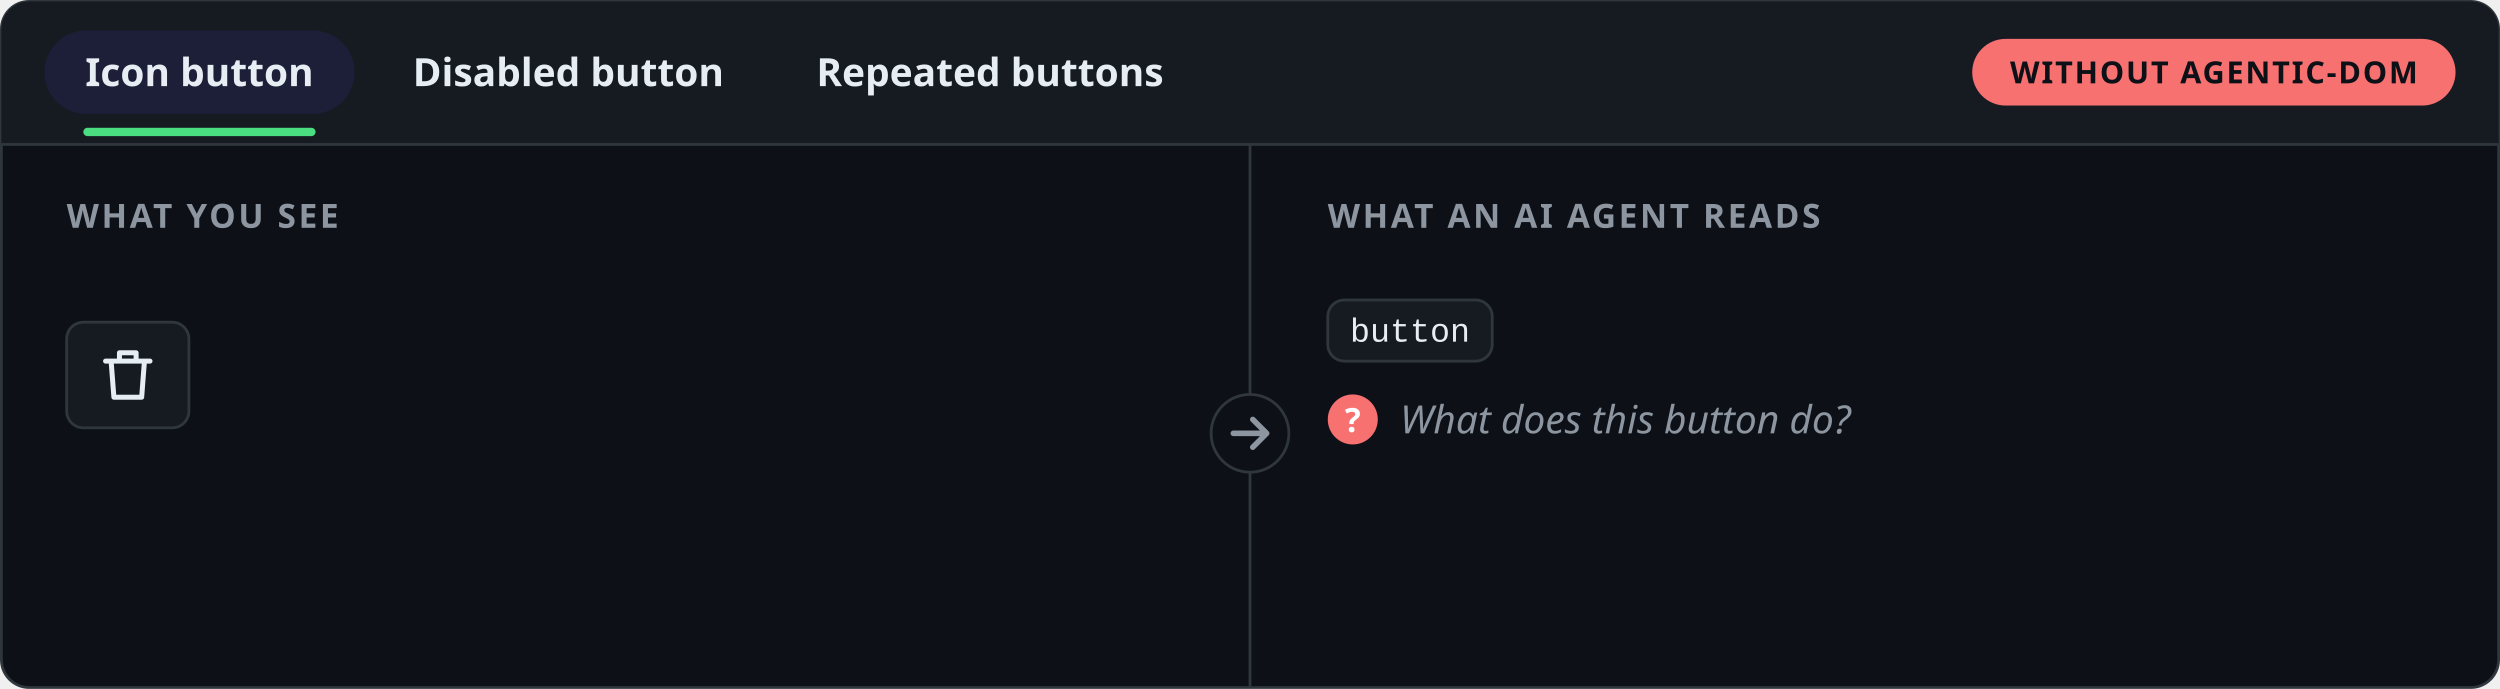
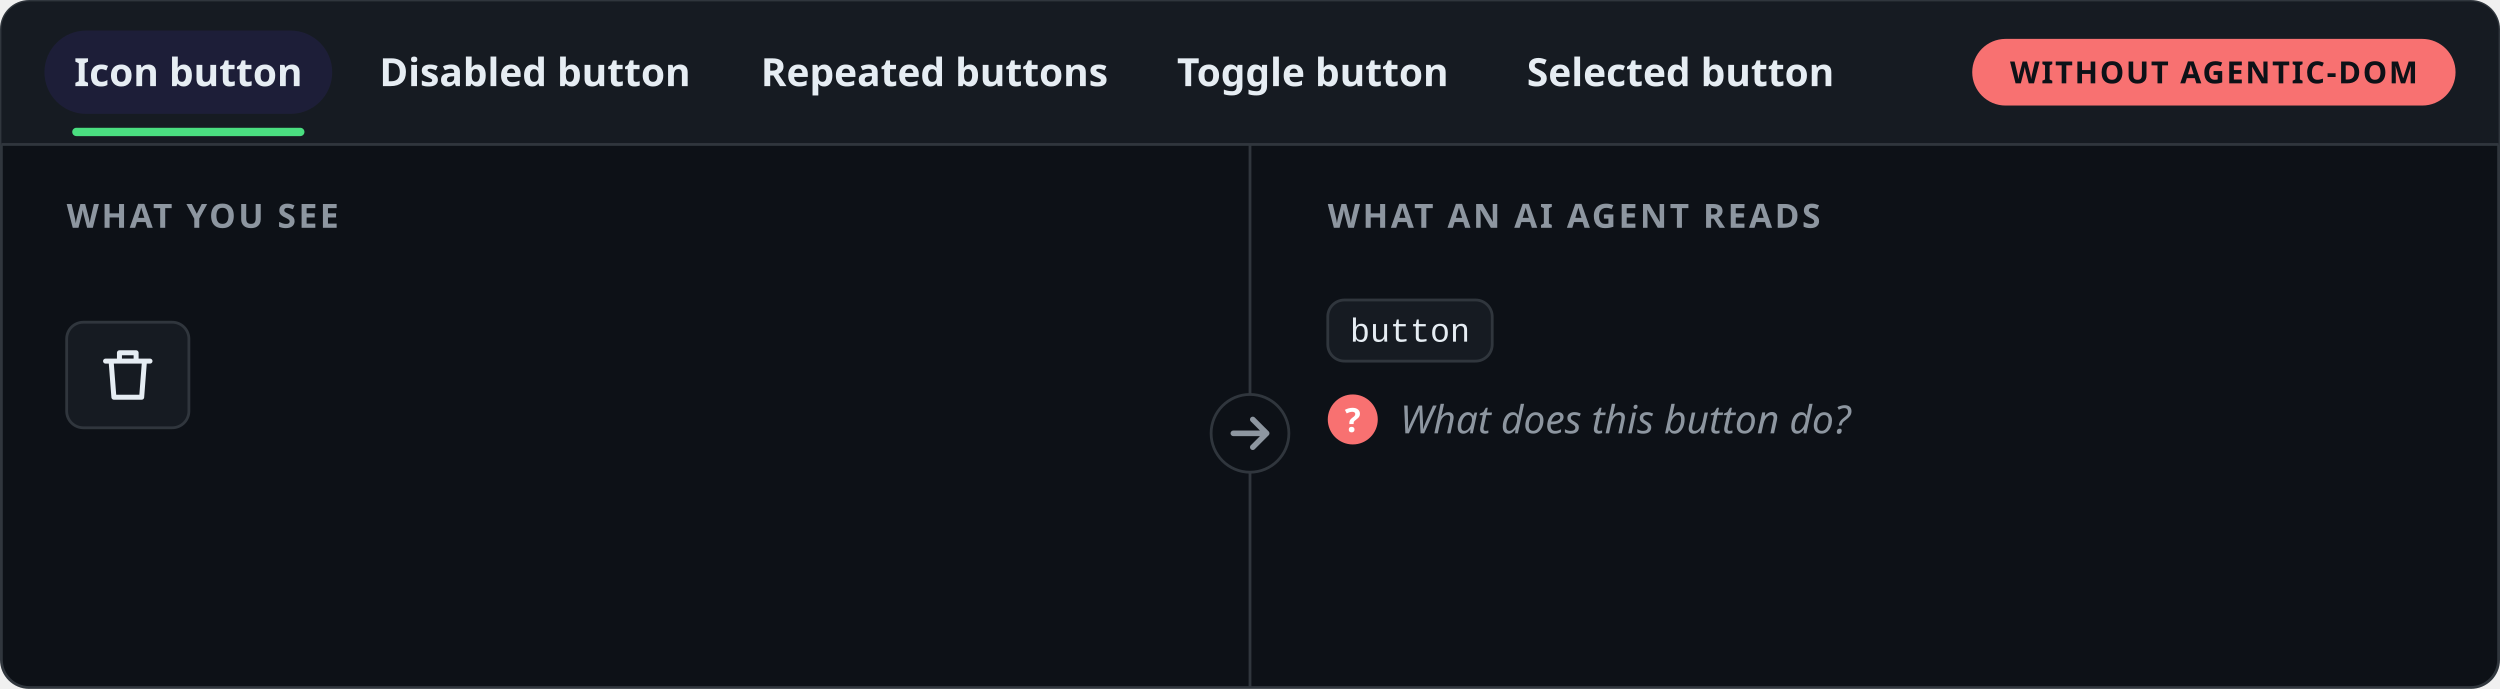
<svg xmlns="http://www.w3.org/2000/svg" width="900" height="248" viewBox="0 0 900 248">
-   <style>.cd{font:12px ui-monospace,SFMono-Regular,Menlo,Consolas,'Liberation Mono',monospace;fill:#e6edf3}.n{font:13px -apple-system,BlinkMacSystemFont,'Segoe UI','Noto Sans',Helvetica,Arial,sans-serif;fill:#8d96a0}.q{font:italic 14px -apple-system,BlinkMacSystemFont,'Segoe UI','Noto Sans',Helvetica,Arial,sans-serif;fill:#8d96a0}.a{font:700 14px -apple-system,BlinkMacSystemFont,'Segoe UI','Noto Sans',Helvetica,Arial,sans-serif;fill:#4ade80}.qi{font:700 12px -apple-system,BlinkMacSystemFont,'Segoe UI','Noto Sans',Helvetica,Arial,sans-serif;fill:#ffffff}.k{font:700 12px -apple-system,BlinkMacSystemFont,'Segoe UI','Noto Sans',Helvetica,Arial,sans-serif;letter-spacing:.08em;fill:#8d96a0}.ul{font:600 14px -apple-system,BlinkMacSystemFont,'Segoe UI','Noto Sans',Helvetica,Arial,sans-serif;fill:#e6edf3}.um{font:13px -apple-system,BlinkMacSystemFont,'Segoe UI','Noto Sans',Helvetica,Arial,sans-serif;fill:#8d96a0}.ub{font:600 14px -apple-system,BlinkMacSystemFont,'Segoe UI','Noto Sans',Helvetica,Arial,sans-serif;fill:#8d96a0;opacity:.6}.ue{font:600 13px -apple-system,BlinkMacSystemFont,'Segoe UI','Noto Sans',Helvetica,Arial,sans-serif;fill:#e6edf3}.pw{font:700 11px -apple-system,BlinkMacSystemFont,'Segoe UI','Noto Sans',Helvetica,Arial,sans-serif;letter-spacing:.06em;fill:#0d1117}.tab{font:600 14px -apple-system,BlinkMacSystemFont,'Segoe UI','Noto Sans',Helvetica,Arial,sans-serif;fill:#e6edf3}@keyframes s0{0%,0.00%{opacity:0}1.00%,32.33%{opacity:1}33.33%,100%{opacity:0}}@keyframes s1{0%,0.00%{opacity:0}1.00%,15.67%{opacity:1}16.67%,100%{opacity:0}}@keyframes s2{0%,16.67%{opacity:0}17.67%,32.33%{opacity:1}33.33%,100%{opacity:0}}@keyframes s3{0%,33.33%{opacity:0}34.33%,49.00%{opacity:1}50.00%,100%{opacity:0}}@keyframes s4{0%,50.00%{opacity:0}51.00%,65.67%{opacity:1}66.67%,100%{opacity:0}}@keyframes s5{0%,66.67%{opacity:0}67.67%,99.00%{opacity:1}100.00%,100%{opacity:0}}@keyframes s6{0%,66.67%{opacity:0}67.67%,82.33%{opacity:1}83.33%,100%{opacity:0}}@keyframes s7{0%,83.33%{opacity:0}84.33%,99.00%{opacity:1}100.00%,100%{opacity:0}}@keyframes u0{0%,0.00%{transform:scaleX(0)}33.33%,100%{transform:scaleX(1)}}@keyframes s8{0%,0.00%{opacity:0}1.00%,32.33%{opacity:1}33.33%,100%{opacity:0}}@keyframes u1{0%,33.33%{transform:scaleX(0)}66.67%,100%{transform:scaleX(1)}}@keyframes s9{0%,33.33%{opacity:0}34.33%,65.67%{opacity:1}66.67%,100%{opacity:0}}@keyframes u2{0%,66.67%{transform:scaleX(0)}100.00%,100%{transform:scaleX(1)}}@keyframes s10{0%,66.67%{opacity:0}67.67%,99.00%{opacity:1}100.00%,100%{opacity:0}}</style>
+   <style>.cd{font:12px ui-monospace,SFMono-Regular,Menlo,Consolas,'Liberation Mono',monospace;fill:#e6edf3}.n{font:13px -apple-system,BlinkMacSystemFont,'Segoe UI','Noto Sans',Helvetica,Arial,sans-serif;fill:#8d96a0}.q{font:italic 14px -apple-system,BlinkMacSystemFont,'Segoe UI','Noto Sans',Helvetica,Arial,sans-serif;fill:#8d96a0}.a{font:700 14px -apple-system,BlinkMacSystemFont,'Segoe UI','Noto Sans',Helvetica,Arial,sans-serif;fill:#4ade80}.qi{font:700 12px -apple-system,BlinkMacSystemFont,'Segoe UI','Noto Sans',Helvetica,Arial,sans-serif;fill:#ffffff}.k{font:700 12px -apple-system,BlinkMacSystemFont,'Segoe UI','Noto Sans',Helvetica,Arial,sans-serif;letter-spacing:.08em;fill:#8d96a0}.ul{font:600 14px -apple-system,BlinkMacSystemFont,'Segoe UI','Noto Sans',Helvetica,Arial,sans-serif;fill:#e6edf3}.um{font:13px -apple-system,BlinkMacSystemFont,'Segoe UI','Noto Sans',Helvetica,Arial,sans-serif;fill:#8d96a0}.ub{font:600 14px -apple-system,BlinkMacSystemFont,'Segoe UI','Noto Sans',Helvetica,Arial,sans-serif;fill:#8d96a0;opacity:.6}.ue{font:600 13px -apple-system,BlinkMacSystemFont,'Segoe UI','Noto Sans',Helvetica,Arial,sans-serif;fill:#e6edf3}.pw{font:700 11px -apple-system,BlinkMacSystemFont,'Segoe UI','Noto Sans',Helvetica,Arial,sans-serif;letter-spacing:.06em;fill:#0d1117}.tab{font:600 14px -apple-system,BlinkMacSystemFont,'Segoe UI','Noto Sans',Helvetica,Arial,sans-serif;fill:#e6edf3}@keyframes s0{0%,0.00%{opacity:0}1.00%,19.00%{opacity:1}20.00%,100%{opacity:0}}@keyframes s1{0%,0.00%{opacity:0}1.00%,9.00%{opacity:1}10.00%,100%{opacity:0}}@keyframes s2{0%,10.00%{opacity:0}11.00%,19.00%{opacity:1}20.00%,100%{opacity:0}}@keyframes s3{0%,20.00%{opacity:0}21.00%,29.00%{opacity:1}30.00%,100%{opacity:0}}@keyframes s4{0%,30.00%{opacity:0}31.00%,39.00%{opacity:1}40.00%,100%{opacity:0}}@keyframes s5{0%,40.00%{opacity:0}41.00%,59.00%{opacity:1}60.00%,100%{opacity:0}}@keyframes s6{0%,40.00%{opacity:0}41.00%,49.00%{opacity:1}50.00%,100%{opacity:0}}@keyframes s7{0%,50.00%{opacity:0}51.00%,59.00%{opacity:1}60.00%,100%{opacity:0}}@keyframes s8{0%,60.00%{opacity:0}61.00%,79.00%{opacity:1}80.00%,100%{opacity:0}}@keyframes s9{0%,60.00%{opacity:0}61.00%,69.00%{opacity:1}70.00%,100%{opacity:0}}@keyframes s10{0%,70.00%{opacity:0}71.00%,79.00%{opacity:1}80.00%,100%{opacity:0}}@keyframes s11{0%,80.00%{opacity:0}81.00%,99.00%{opacity:1}100.00%,100%{opacity:0}}@keyframes s12{0%,80.00%{opacity:0}81.00%,89.00%{opacity:1}90.00%,100%{opacity:0}}@keyframes s13{0%,90.00%{opacity:0}91.00%,99.00%{opacity:1}100.00%,100%{opacity:0}}@keyframes u0{0%,0.00%{transform:scaleX(0)}20.00%,100%{transform:scaleX(1)}}@keyframes s14{0%,0.00%{opacity:0}1.00%,19.00%{opacity:1}20.00%,100%{opacity:0}}@keyframes u1{0%,20.00%{transform:scaleX(0)}40.00%,100%{transform:scaleX(1)}}@keyframes s15{0%,20.00%{opacity:0}21.00%,39.00%{opacity:1}40.00%,100%{opacity:0}}@keyframes u2{0%,40.00%{transform:scaleX(0)}60.00%,100%{transform:scaleX(1)}}@keyframes s16{0%,40.00%{opacity:0}41.00%,59.00%{opacity:1}60.00%,100%{opacity:0}}@keyframes u3{0%,60.00%{transform:scaleX(0)}80.00%,100%{transform:scaleX(1)}}@keyframes s17{0%,60.00%{opacity:0}61.00%,79.00%{opacity:1}80.00%,100%{opacity:0}}@keyframes u4{0%,80.00%{transform:scaleX(0)}100.00%,100%{transform:scaleX(1)}}@keyframes s18{0%,80.00%{opacity:0}81.00%,99.00%{opacity:1}100.00%,100%{opacity:0}}</style>
  <rect x="0.5" y="0.5" width="899" height="247" rx="10" fill="#0d1117" stroke="#30363d" />
  <path d="M0.5 52V10.5a10 10 0 0 1 10-10h879a10 10 0 0 1 10 10V52z" fill="#161b22" />
  <path d="M0.5 52H899.5M450 52V247.5" stroke="#30363d" />
  <text class="k" x="24" y="82">WHAT YOU SEE</text>
  <text class="k" x="478" y="82">WHAT AN AI AGENT READS</text>
  <circle cx="450" cy="156" r="14" fill="#0d1117" stroke="#30363d" />
  <path d="M444 156H456m-5-5l5 5-5 5" fill="none" stroke="#8d96a0" stroke-width="2" stroke-linecap="round" stroke-linejoin="round" />
-   <g style="animation:s0 48s infinite">
+   <g style="animation:s0 80s infinite">
    <rect x="24" y="116" width="44" height="38" rx="6" fill="#161b22" stroke="#30363d" />
    <path transform="translate(36 125)" d="M2 5h16M7 5V2h6v3M4 5l1 13h10l1-13" fill="none" stroke="#e6edf3" stroke-width="1.8" stroke-linecap="round" stroke-linejoin="round" />
  </g>
-   <g style="animation:s1 48s infinite">
+   <g style="animation:s1 80s infinite">
    <rect x="710" y="14" width="174" height="24" rx="12" fill="#f87171" />
    <text class="pw" x="797" y="30" text-anchor="middle">WITHOUT AGENTIC-DOM</text>
    <rect x="478" y="108" width="59.2" height="22" rx="6" fill="#161b22" stroke="#30363d" />
    <text class="cd" x="486" y="123">button</text>
    <circle cx="487" cy="151" r="9" fill="#f87171" />
    <text class="qi" x="487" y="155.5" text-anchor="middle">?</text>
    <text class="q" x="504" y="156">What does this button do?</text>
  </g>
-   <g style="opacity:0;animation:s2 48s infinite">
+   <g style="opacity:0;animation:s2 80s infinite">
    <rect x="734" y="14" width="150" height="24" rx="12" fill="#4ade80" />
    <text class="pw" x="809" y="30" text-anchor="middle">WITH AGENTIC-DOM</text>
    <rect x="0.5" y="0.5" width="899" height="247" rx="10" fill="none" stroke="#4ade80" stroke-width="1.5" />
    <rect x="478" y="108" width="124" height="22" rx="6" fill="#161b22" stroke="#30363d" />
    <text class="cd" x="486" y="123">button "Delete"</text>
    <circle cx="487" cy="151" r="9" fill="#4ade80" />
    <path d="M482.5 151l3 3 6-6.5" fill="none" stroke="#ffffff" stroke-width="2.2" stroke-linecap="round" stroke-linejoin="round" />
    <text class="a" x="504" y="156">The delete button.</text>
  </g>
-   <g style="opacity:0;animation:s3 48s infinite">
+   <g style="opacity:0;animation:s3 80s infinite">
    <rect x="710" y="14" width="174" height="24" rx="12" fill="#f87171" />
    <text class="pw" x="797" y="30" text-anchor="middle">WITHOUT AGENTIC-DOM</text>
    <rect x="478" y="108" width="102.4" height="22" rx="6" fill="#161b22" stroke="#30363d" />
    <text class="cd" x="486" y="123">button "Pay"</text>
    <text class="n" x="588.4" y="123">disabled</text>
    <circle cx="487" cy="151" r="9" fill="#f87171" />
    <text class="qi" x="487" y="155.5" text-anchor="middle">?</text>
    <text class="q" x="504" y="156">Why can't I pay?</text>
    <rect x="24" y="116" width="120" height="38" rx="6" fill="#161b22" stroke="#30363d" />
    <text class="ub" x="84" y="140" text-anchor="middle">Pay</text>
  </g>
-   <g style="opacity:0;animation:s4 48s infinite">
+   <g style="opacity:0;animation:s4 80s infinite">
    <rect x="734" y="14" width="150" height="24" rx="12" fill="#4ade80" />
    <text class="pw" x="809" y="30" text-anchor="middle">WITH AGENTIC-DOM</text>
    <rect x="0.5" y="0.5" width="899" height="247" rx="10" fill="none" stroke="#4ade80" stroke-width="1.5" />
    <rect x="478" y="108" width="102.4" height="22" rx="6" fill="#161b22" stroke="#30363d" />
    <text class="cd" x="486" y="123">button "Pay"</text>
    <text class="n" x="588.4" y="123">disabled · "Add a card to pay."</text>
    <circle cx="487" cy="151" r="9" fill="#4ade80" />
    <path d="M482.5 151l3 3 6-6.5" fill="none" stroke="#ffffff" stroke-width="2.2" stroke-linecap="round" stroke-linejoin="round" />
    <text class="a" x="504" y="156">Add a card first.</text>
    <rect x="24" y="116" width="120" height="38" rx="6" fill="#161b22" stroke="#30363d" />
    <text class="ub" x="84" y="140" text-anchor="middle">Pay</text>
    <text class="um" x="24" y="184">Add a card to pay.</text>
  </g>
-   <g style="opacity:0;animation:s5 48s infinite">
+   <g style="opacity:0;animation:s5 80s infinite">
    <text class="ul" x="24" y="123">Ana</text>
    <rect x="322" y="103" width="80" height="30" rx="6" fill="#161b22" stroke="#30363d" />
    <text class="ue" x="362" y="123" text-anchor="middle">Edit</text>
    <path d="M24 140H402" stroke="#30363d" />
    <text class="ul" x="24" y="167">Ben</text>
    <rect x="322" y="147" width="80" height="30" rx="6" fill="#161b22" stroke="#30363d" />
    <text class="ue" x="362" y="167" text-anchor="middle">Edit</text>
    <path d="M24 184H402" stroke="#30363d" />
    <text class="ul" x="24" y="211">Carl</text>
    <rect x="322" y="191" width="80" height="30" rx="6" fill="#161b22" stroke="#30363d" />
    <text class="ue" x="362" y="211" text-anchor="middle">Edit</text>
  </g>
-   <g style="opacity:0;animation:s6 48s infinite">
+   <g style="opacity:0;animation:s6 80s infinite">
    <rect x="710" y="14" width="174" height="24" rx="12" fill="#f87171" />
    <text class="pw" x="797" y="30" text-anchor="middle">WITHOUT AGENTIC-DOM</text>
    <rect x="478" y="108" width="109.6" height="22" rx="6" fill="#161b22" stroke="#30363d" />
    <text class="cd" x="486" y="123">button "Edit"</text>
    <rect x="478" y="136" width="109.6" height="22" rx="6" fill="#161b22" stroke="#30363d" />
    <text class="cd" x="486" y="151">button "Edit"</text>
    <rect x="478" y="164" width="109.6" height="22" rx="6" fill="#161b22" stroke="#30363d" />
    <text class="cd" x="486" y="179">button "Edit"</text>
    <circle cx="487" cy="207" r="9" fill="#f87171" />
    <text class="qi" x="487" y="211.5" text-anchor="middle">?</text>
    <text class="q" x="504" y="212">Which one is Ben's?</text>
  </g>
-   <g style="opacity:0;animation:s7 48s infinite">
+   <g style="opacity:0;animation:s7 80s infinite">
    <rect x="734" y="14" width="150" height="24" rx="12" fill="#4ade80" />
    <text class="pw" x="809" y="30" text-anchor="middle">WITH AGENTIC-DOM</text>
    <rect x="0.5" y="0.5" width="899" height="247" rx="10" fill="none" stroke="#4ade80" stroke-width="1.5" />
    <rect x="478" y="108" width="138.4" height="22" rx="6" fill="#161b22" stroke="#30363d" />
    <text class="cd" x="486" y="123">button "Edit Ana"</text>
    <rect x="478" y="136" width="138.4" height="22" rx="6" fill="#161b22" stroke="#30363d" />
    <text class="cd" x="486" y="151">button "Edit Ben"</text>
    <rect x="478" y="164" width="145.6" height="22" rx="6" fill="#161b22" stroke="#30363d" />
    <text class="cd" x="486" y="179">button "Edit Carl"</text>
    <circle cx="487" cy="207" r="9" fill="#4ade80" />
    <path d="M482.5 207l3 3 6-6.5" fill="none" stroke="#ffffff" stroke-width="2.2" stroke-linecap="round" stroke-linejoin="round" />
    <text class="a" x="504" y="212">"Edit Ben".</text>
  </g>
-   <g style="animation:s8 48s infinite">
-     <rect x="16" y="11" width="111.6" height="30" rx="15" fill="#4b32c3" opacity=".14" />
-     <rect x="30" y="46" width="83.6" height="3" rx="1.5" fill="#4ade80" style="transform-box:fill-box;transform-origin:left;animation:u0 48s linear infinite" />
+   <g style="opacity:0;animation:s8 80s infinite">
+     <rect x="24" y="116" width="120" height="38" rx="6" fill="#161b22" stroke="#30363d" />
+     <text class="ue" x="40" y="140">Filters</text>
+     <path d="M116 132l5 5 5-5" fill="none" stroke="#e6edf3" stroke-width="1.8" stroke-linecap="round" stroke-linejoin="round" />
  </g>
-   <text class="tab" x="71.8" y="31" text-anchor="middle">Icon button</text>
-   <g style="opacity:0;animation:s9 48s infinite">
-     <rect x="133.6" y="11" width="142" height="30" rx="15" fill="#4b32c3" opacity=".14" />
-     <rect x="147.6" y="46" width="114" height="3" rx="1.5" fill="#4ade80" style="transform-box:fill-box;transform-origin:left;animation:u1 48s linear infinite" />
+   <g style="opacity:0;animation:s9 80s infinite">
+     <rect x="710" y="14" width="174" height="24" rx="12" fill="#f87171" />
+     <text class="pw" x="797" y="30" text-anchor="middle">WITHOUT AGENTIC-DOM</text>
+     <rect x="478" y="108" width="131.2" height="22" rx="6" fill="#161b22" stroke="#30363d" />
+     <text class="cd" x="486" y="123">button "Filters"</text>
+     <circle cx="487" cy="151" r="9" fill="#f87171" />
+     <text class="qi" x="487" y="155.5" text-anchor="middle">?</text>
+     <text class="q" x="504" y="156">Is the panel open?</text>
  </g>
-   <text class="tab" x="204.6" y="31" text-anchor="middle">Disabled button</text>
-   <g style="opacity:0;animation:s10 48s infinite">
-     <rect x="281.6" y="11" width="149.6" height="30" rx="15" fill="#4b32c3" opacity=".14" />
-     <rect x="295.6" y="46" width="121.6" height="3" rx="1.5" fill="#4ade80" style="transform-box:fill-box;transform-origin:left;animation:u2 48s linear infinite" />
+   <g style="opacity:0;animation:s10 80s infinite">
+     <rect x="734" y="14" width="150" height="24" rx="12" fill="#4ade80" />
+     <text class="pw" x="809" y="30" text-anchor="middle">WITH AGENTIC-DOM</text>
+     <rect x="0.5" y="0.5" width="899" height="247" rx="10" fill="none" stroke="#4ade80" stroke-width="1.5" />
+     <rect x="478" y="108" width="131.2" height="22" rx="6" fill="#161b22" stroke="#30363d" />
+     <text class="cd" x="486" y="123">button "Filters"</text>
+     <text class="n" x="617.2" y="123">not expanded</text>
+     <circle cx="487" cy="151" r="9" fill="#4ade80" />
+     <path d="M482.5 151l3 3 6-6.5" fill="none" stroke="#ffffff" stroke-width="2.2" stroke-linecap="round" stroke-linejoin="round" />
+     <text class="a" x="504" y="156">It's closed.</text>
  </g>
-   <text class="tab" x="356.4" y="31" text-anchor="middle">Repeated buttons</text>
+   <g style="opacity:0;animation:s11 80s infinite">
+     <rect x="24" y="116" width="80" height="38" rx="6" fill="#161b22" stroke="#30363d" />
+     <rect x="24" y="116" width="80" height="38" rx="6" fill="#4b32c3" opacity=".14" />
+     <text class="ue" x="64" y="140" text-anchor="middle">Day</text>
+     <rect x="110" y="116" width="80" height="38" rx="6" fill="#161b22" stroke="#30363d" />
+     <text class="ue" x="150" y="140" text-anchor="middle">Week</text>
+     <rect x="196" y="116" width="80" height="38" rx="6" fill="#161b22" stroke="#30363d" />
+     <text class="ue" x="236" y="140" text-anchor="middle">Month</text>
+   </g>
+   <g style="opacity:0;animation:s12 80s infinite">
+     <rect x="710" y="14" width="174" height="24" rx="12" fill="#f87171" />
+     <text class="pw" x="797" y="30" text-anchor="middle">WITHOUT AGENTIC-DOM</text>
+     <rect x="478" y="108" width="102.4" height="22" rx="6" fill="#161b22" stroke="#30363d" />
+     <text class="cd" x="486" y="123">button "Day"</text>
+     <rect x="478" y="136" width="109.6" height="22" rx="6" fill="#161b22" stroke="#30363d" />
+     <text class="cd" x="486" y="151">button "Week"</text>
+     <rect x="478" y="164" width="116.8" height="22" rx="6" fill="#161b22" stroke="#30363d" />
+     <text class="cd" x="486" y="179">button "Month"</text>
+     <circle cx="487" cy="207" r="9" fill="#f87171" />
+     <text class="qi" x="487" y="211.5" text-anchor="middle">?</text>
+     <text class="q" x="504" y="212">Which view is on?</text>
+   </g>
+   <g style="opacity:0;animation:s13 80s infinite">
+     <rect x="734" y="14" width="150" height="24" rx="12" fill="#4ade80" />
+     <text class="pw" x="809" y="30" text-anchor="middle">WITH AGENTIC-DOM</text>
+     <rect x="0.5" y="0.5" width="899" height="247" rx="10" fill="none" stroke="#4ade80" stroke-width="1.5" />
+     <rect x="478" y="108" width="102.4" height="22" rx="6" fill="#161b22" stroke="#30363d" />
+     <text class="cd" x="486" y="123">button "Day"</text>
+     <text class="n" x="588.4" y="123">pressed</text>
+     <rect x="478" y="136" width="109.6" height="22" rx="6" fill="#161b22" stroke="#30363d" />
+     <text class="cd" x="486" y="151">button "Week"</text>
+     <rect x="478" y="164" width="116.8" height="22" rx="6" fill="#161b22" stroke="#30363d" />
+     <text class="cd" x="486" y="179">button "Month"</text>
+     <circle cx="487" cy="207" r="9" fill="#4ade80" />
+     <path d="M482.5 207l3 3 6-6.5" fill="none" stroke="#ffffff" stroke-width="2.2" stroke-linecap="round" stroke-linejoin="round" />
+     <text class="a" x="504" y="212">Day is on.</text>
+   </g>
+   <g style="animation:s14 80s infinite">
+     <rect x="16" y="11" width="103.6" height="30" rx="15" fill="#4b32c3" opacity=".14" />
+     <rect x="26" y="46" width="83.6" height="3" rx="1.5" fill="#4ade80" style="transform-box:fill-box;transform-origin:left;animation:u0 80s linear infinite" />
+   </g>
+   <text class="tab" x="67.8" y="31" text-anchor="middle">Icon button</text>
+   <g style="opacity:0;animation:s15 80s infinite">
+     <rect x="125.6" y="11" width="134" height="30" rx="15" fill="#4b32c3" opacity=".14" />
+     <rect x="135.6" y="46" width="114" height="3" rx="1.5" fill="#4ade80" style="transform-box:fill-box;transform-origin:left;animation:u1 80s linear infinite" />
+   </g>
+   <text class="tab" x="192.6" y="31" text-anchor="middle">Disabled button</text>
+   <g style="opacity:0;animation:s16 80s infinite">
+     <rect x="265.6" y="11" width="141.6" height="30" rx="15" fill="#4b32c3" opacity=".14" />
+     <rect x="275.6" y="46" width="121.6" height="3" rx="1.5" fill="#4ade80" style="transform-box:fill-box;transform-origin:left;animation:u2 80s linear infinite" />
+   </g>
+   <text class="tab" x="336.4" y="31" text-anchor="middle">Repeated buttons</text>
+   <g style="opacity:0;animation:s17 80s infinite">
+     <rect x="413.2" y="11" width="118.8" height="30" rx="15" fill="#4b32c3" opacity=".14" />
+     <rect x="423.2" y="46" width="98.8" height="3" rx="1.5" fill="#4ade80" style="transform-box:fill-box;transform-origin:left;animation:u3 80s linear infinite" />
+   </g>
+   <text class="tab" x="472.6" y="31" text-anchor="middle">Toggle button</text>
+   <g style="opacity:0;animation:s18 80s infinite">
+     <rect x="538" y="11" width="134" height="30" rx="15" fill="#4b32c3" opacity=".14" />
+     <rect x="548" y="46" width="114" height="3" rx="1.5" fill="#4ade80" style="transform-box:fill-box;transform-origin:left;animation:u4 80s linear infinite" />
+   </g>
+   <text class="tab" x="605" y="31" text-anchor="middle">Selected button</text>
</svg>
